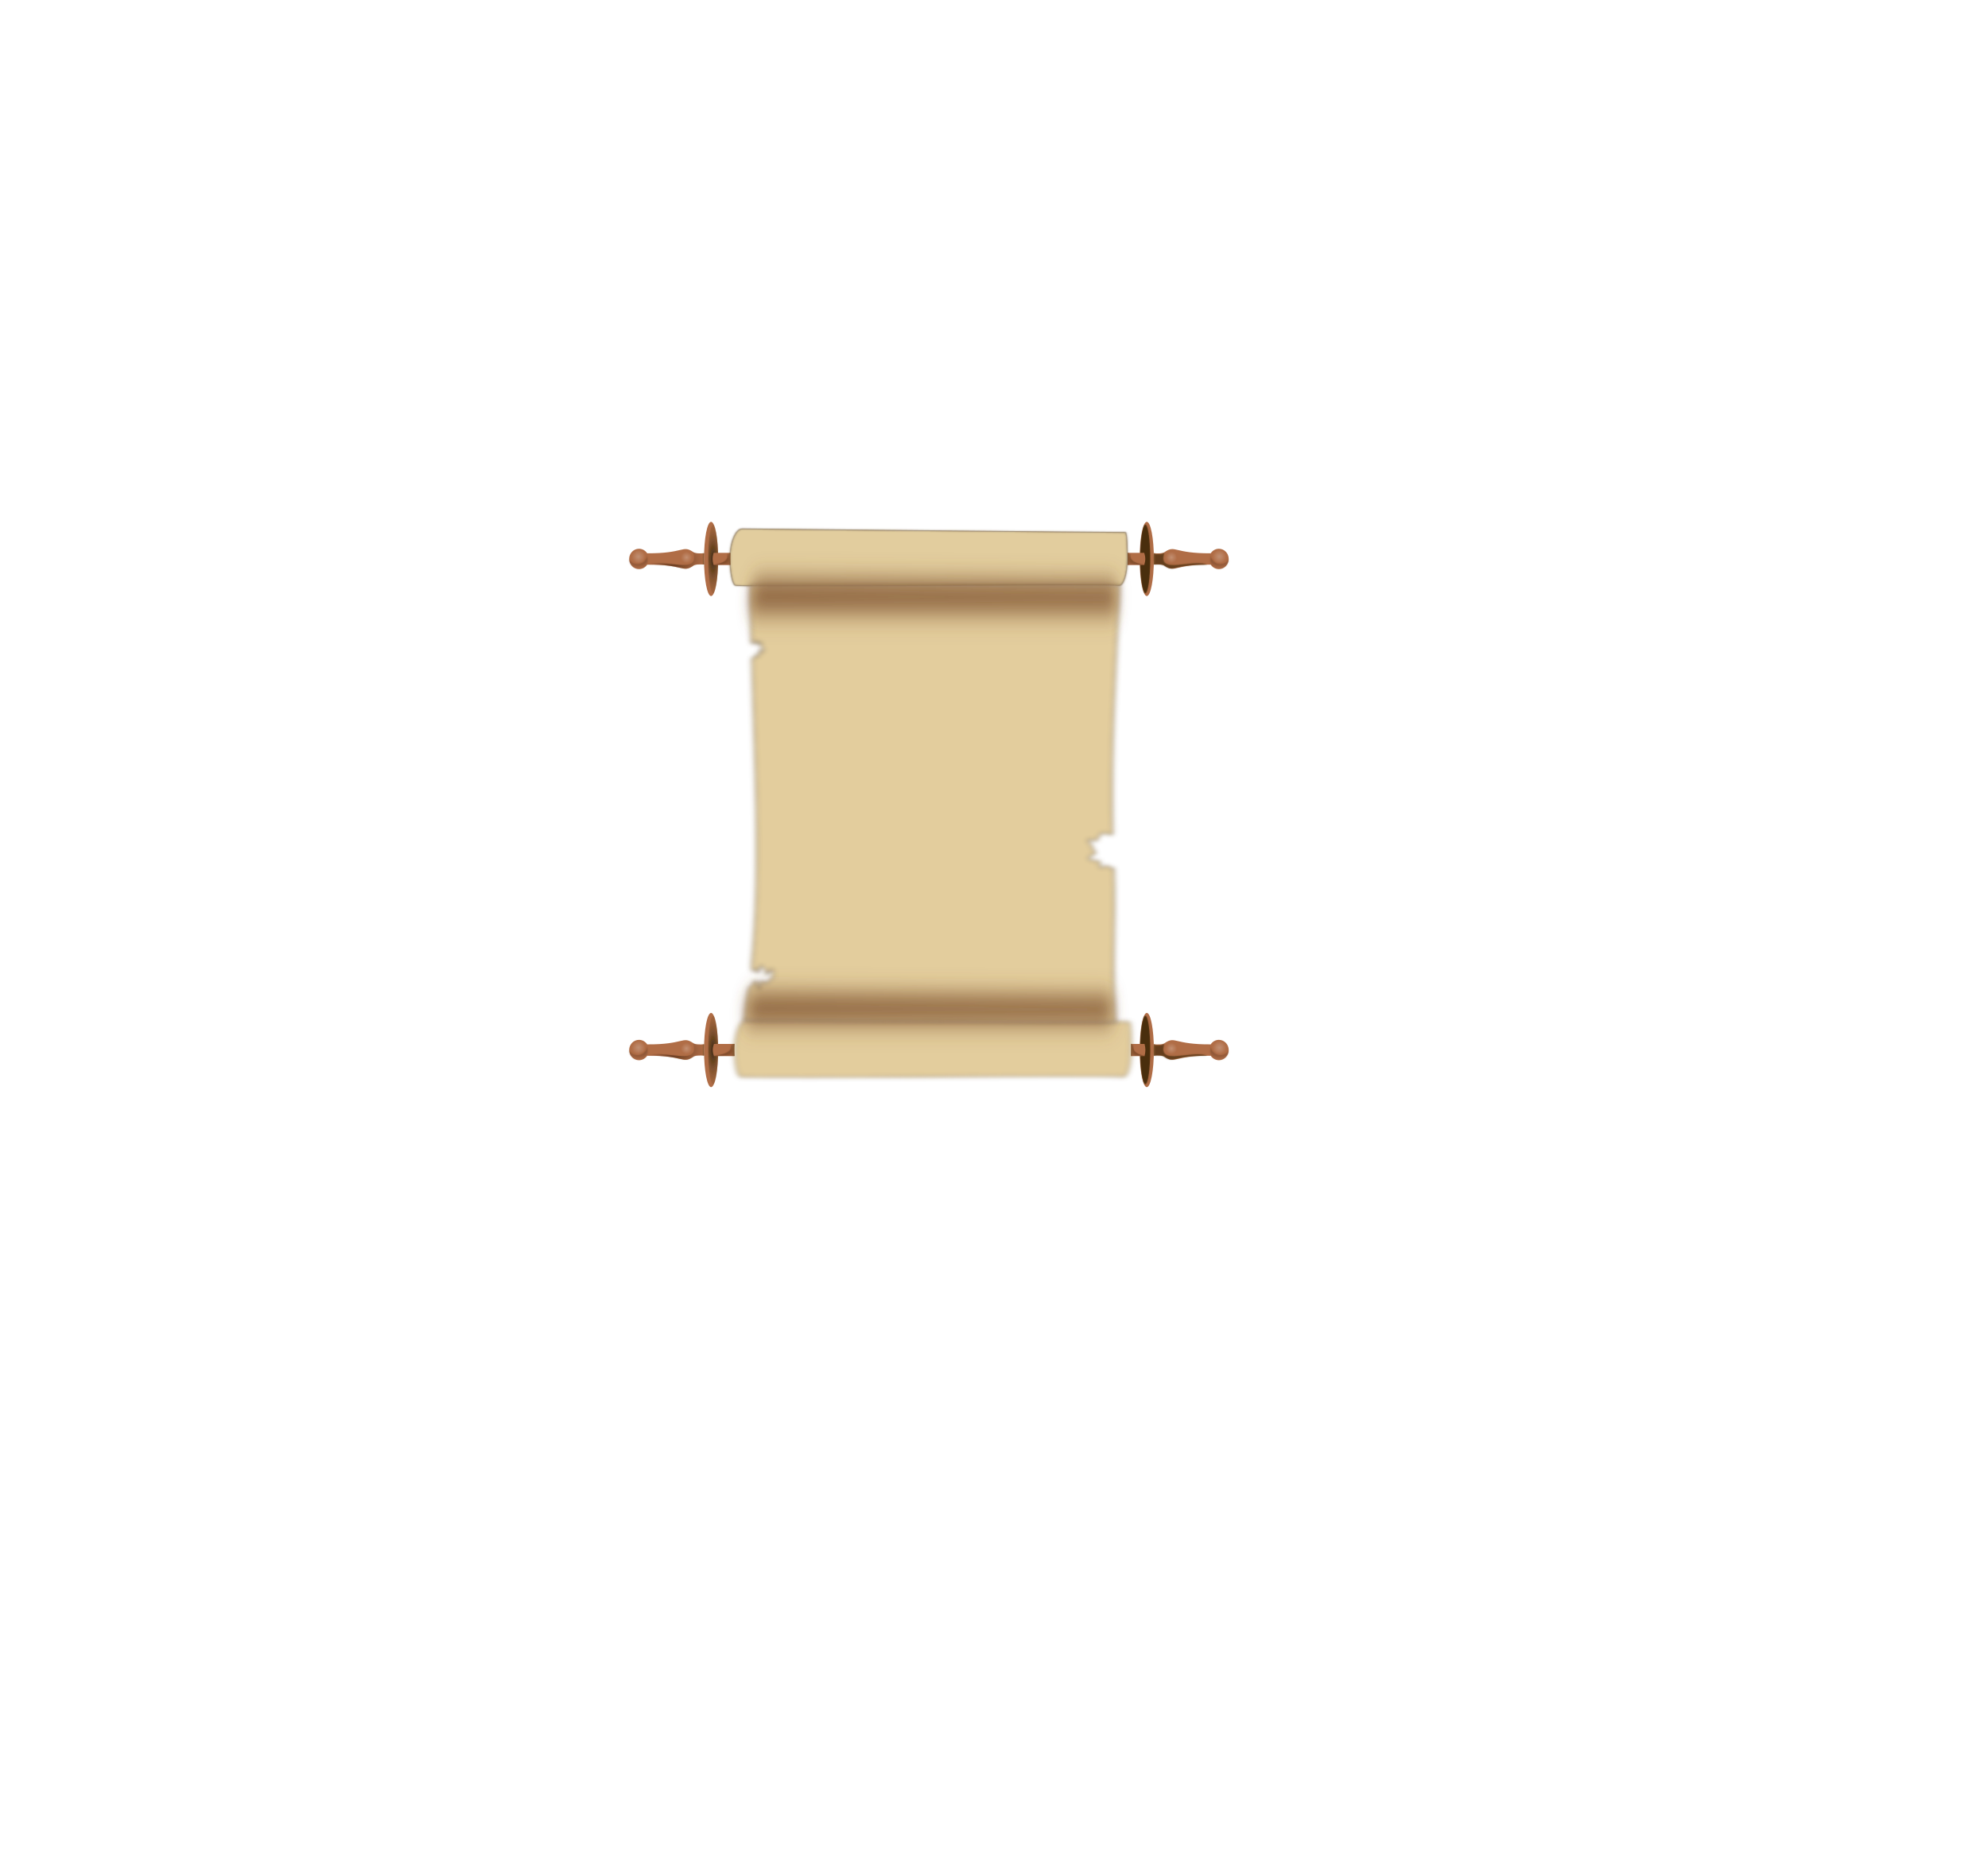
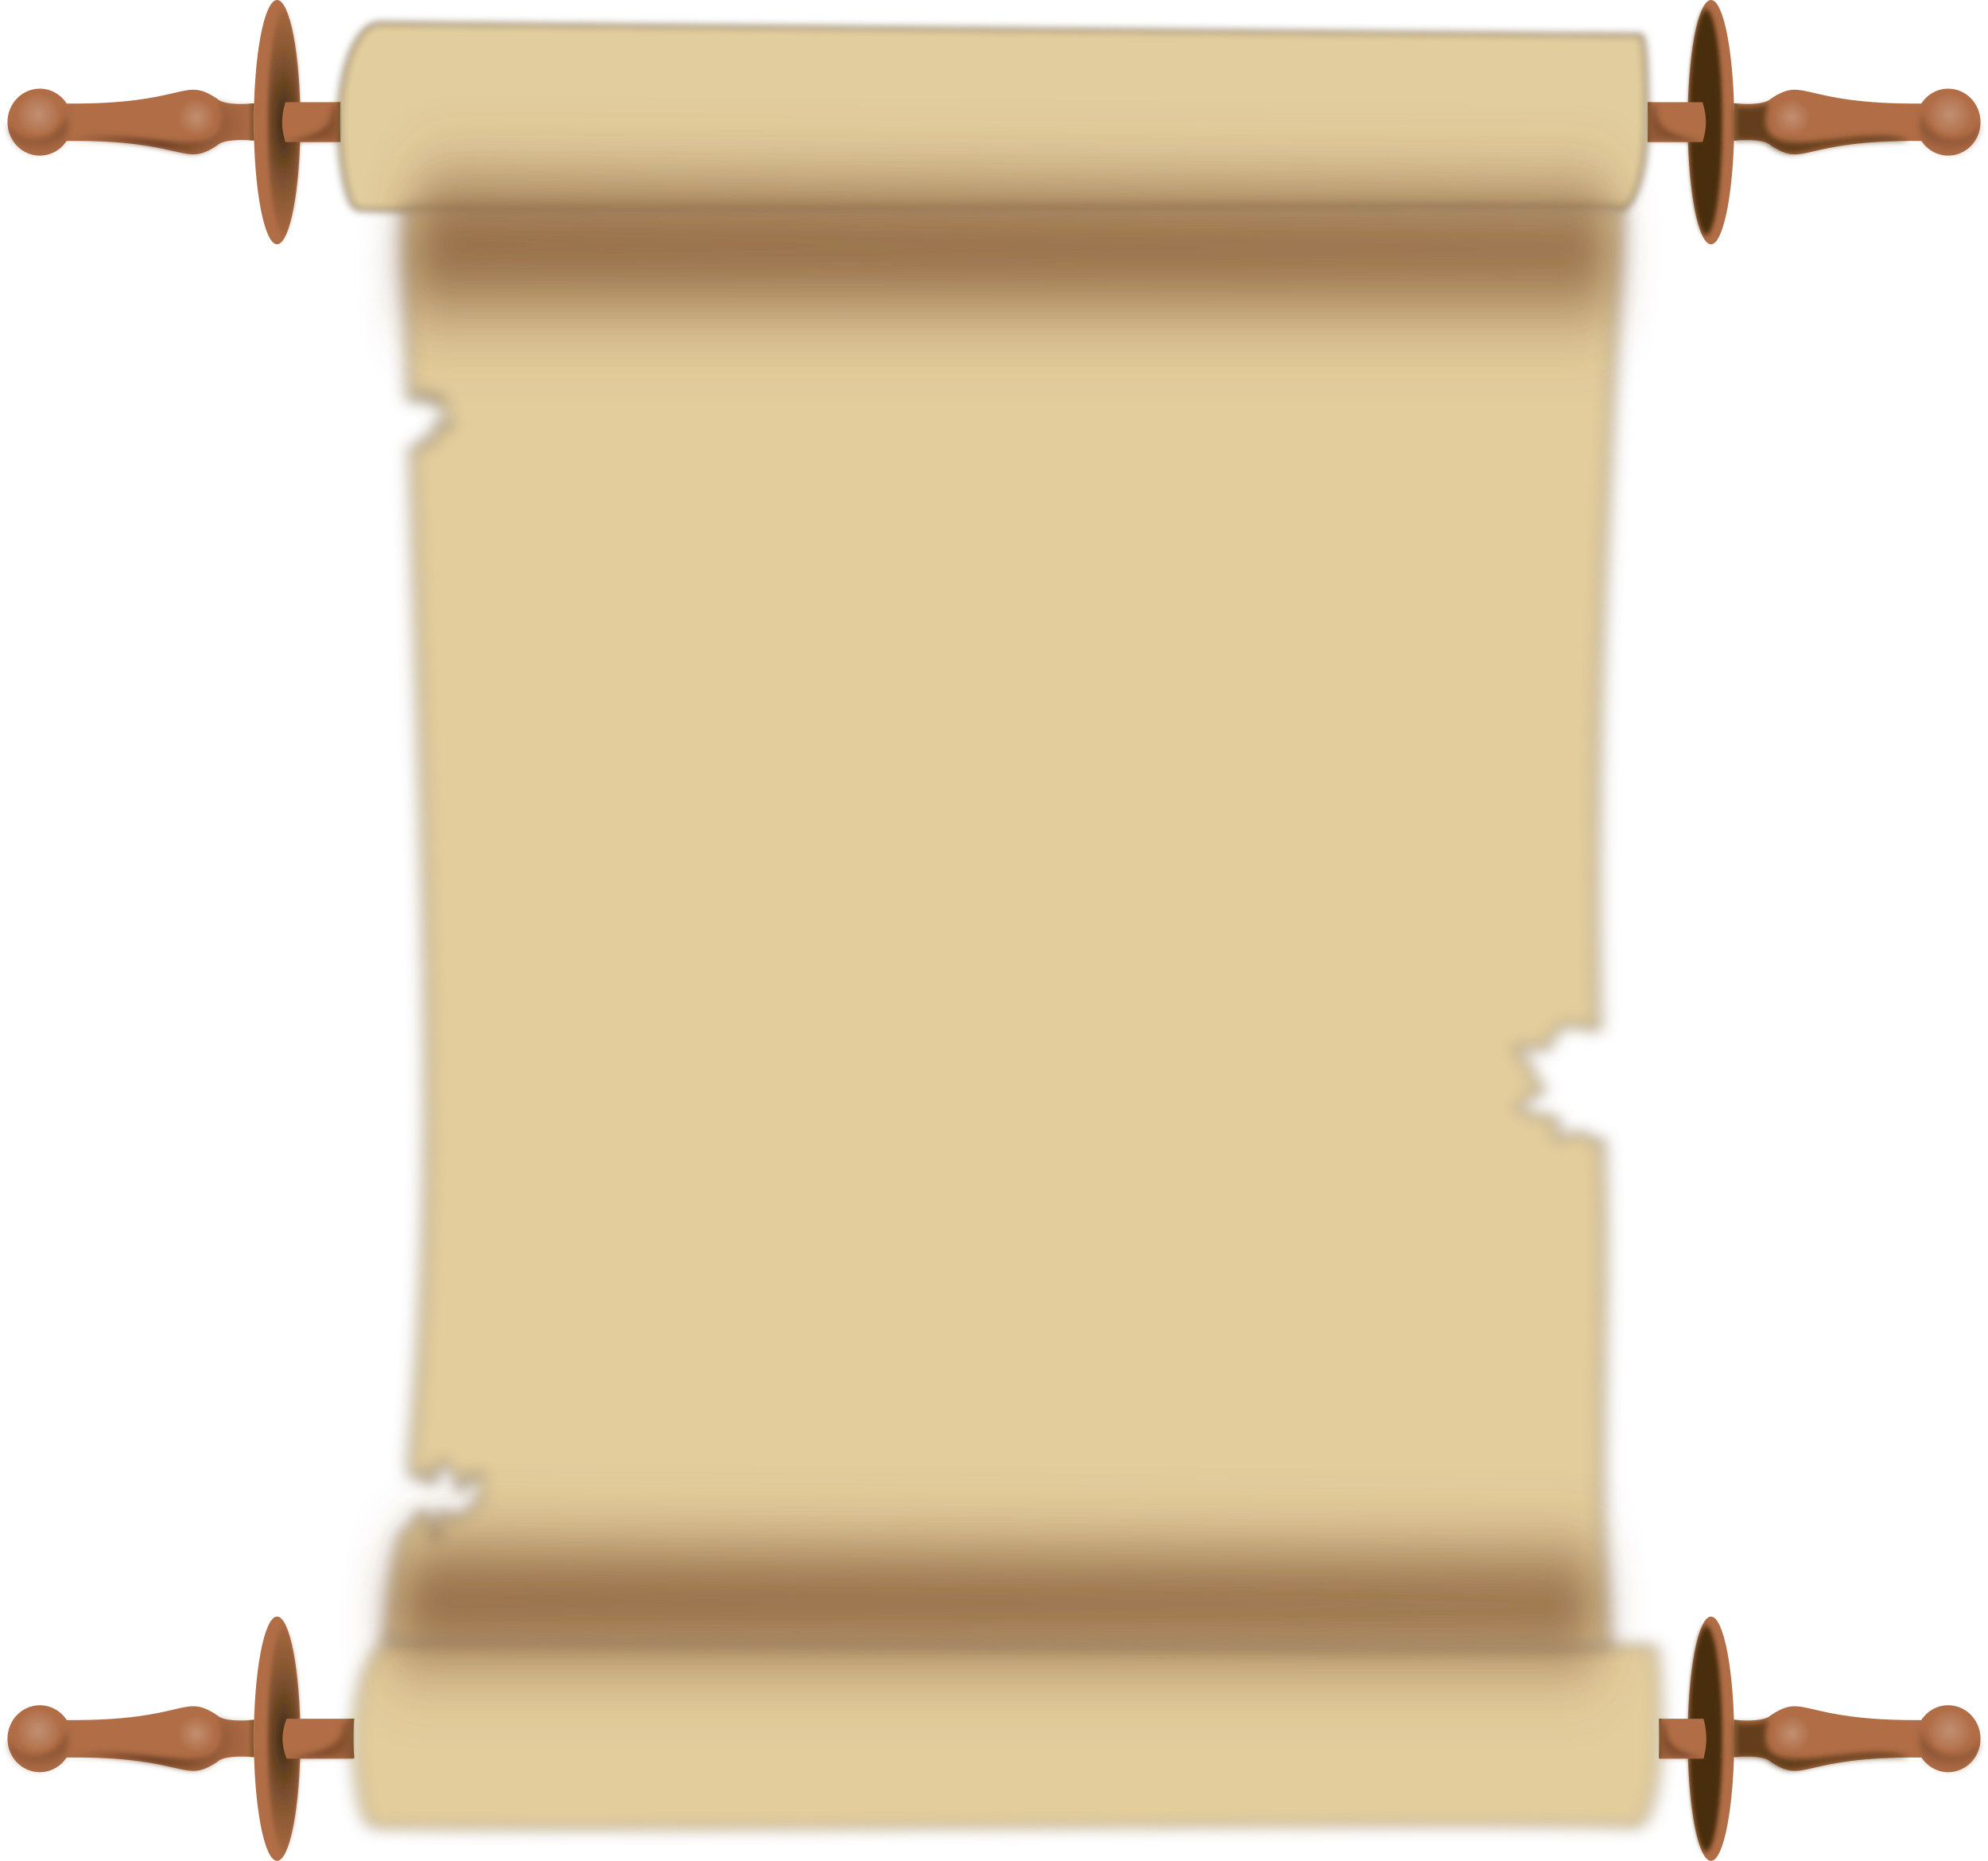
- <svg xmlns="http://www.w3.org/2000/svg" xmlns:xlink="http://www.w3.org/1999/xlink" id="svg2" viewBox="0 0 535.39 504.75" version="1.0">
+ <svg xmlns="http://www.w3.org/2000/svg" xmlns:xlink="http://www.w3.org/1999/xlink" id="svg2" viewBox="0 0 256 239.599" version="1.0" width="256" height="239.599">
  <defs id="defs4">
    <linearGradient id="linearGradient6019">
      <stop id="stop6021" style="stop-color:#825631" offset="0" />
      <stop id="stop6023" style="stop-color:#825631;stop-opacity:0" offset="1" />
    </linearGradient>
    <linearGradient id="linearGradient5527">
      <stop id="stop5529" style="stop-color:#ffffff" offset="0" />
      <stop id="stop5531" style="stop-color:#ffffff;stop-opacity:0" offset="1" />
    </linearGradient>
    <linearGradient id="linearGradient5513">
      <stop id="stop5515" style="stop-color:#ebebeb;stop-opacity:.373" offset="0" />
      <stop id="stop5517" style="stop-color:#ffffff;stop-opacity:0" offset="1" />
    </linearGradient>
    <linearGradient id="linearGradient5503">
      <stop id="stop5505" style="stop-color:#402110" offset="0" />
      <stop id="stop5507" style="stop-color:#b06d46;stop-opacity:0" offset="1" />
    </linearGradient>
    <linearGradient id="linearGradient5488">
      <stop id="stop5490" style="stop-color:#7a532b" offset="0" />
      <stop id="stop5492" style="stop-color:#7a532b;stop-opacity:0" offset="1" />
    </linearGradient>
    <linearGradient id="linearGradient5478">
      <stop id="stop5480" style="stop-color:#3e1f0a" offset="0" />
      <stop id="stop5482" style="stop-color:#b06d46;stop-opacity:0" offset="1" />
    </linearGradient>
    <linearGradient id="linearGradient5276">
      <stop id="stop5278" style="stop-color:#3b280f" offset="0" />
      <stop id="stop5280" style="stop-color:#7a532b;stop-opacity:0" offset="1" />
    </linearGradient>
-     <filter id="filter5575" height="1.287" width="1.244" y="-.143" x="-.122">
+     <filter id="filter5575" height="1.287" width="1.244" y="-0.143" x="-0.122">
      <feGaussianBlur id="feGaussianBlur5577" stdDeviation="0.535" />
    </filter>
-     <filter id="filter5603" height="1.21" width="1.062" y="-.105" x="-.031">
+     <filter id="filter5603" height="1.21" width="1.062" y="-0.105" x="-0.031">
      <feGaussianBlur id="feGaussianBlur5605" stdDeviation="0.418" />
    </filter>
-     <filter id="filter5631" height="1.048" width="1.25" y="-.024" x="-.125">
+     <filter id="filter5631" height="1.048" width="1.25" y="-0.024" x="-0.125">
      <feGaussianBlur id="feGaussianBlur5633" stdDeviation="0.416" />
    </filter>
-     <filter id="filter5727" height="1.064" width="1.322" y="-.032" x="-.161">
+     <filter id="filter5727" height="1.064" width="1.322" y="-0.032" x="-0.161">
      <feGaussianBlur id="feGaussianBlur5729" stdDeviation="0.557" />
    </filter>
-     <filter id="filter5785" height="1.262" width="1.078" y="-.131" x="-.039">
+     <filter id="filter5785" height="1.262" width="1.078" y="-0.131" x="-0.039">
      <feGaussianBlur id="feGaussianBlur5787" stdDeviation="0.523" />
    </filter>
    <filter id="filter6121">
      <feGaussianBlur id="feGaussianBlur6123" stdDeviation="0.576" />
    </filter>
    <filter id="filter6157">
      <feGaussianBlur id="feGaussianBlur6159" stdDeviation="1.19" />
    </filter>
    <filter id="filter6161">
      <feGaussianBlur id="feGaussianBlur6163" stdDeviation="1.19" />
    </filter>
-     <filter id="filter6177" height="2.459" width="1.089" y="-.729" x="-.044">
+     <filter id="filter6177" height="2.459" width="1.089" y="-0.729" x="-0.044">
      <feGaussianBlur id="feGaussianBlur6179" stdDeviation="3.633" />
    </filter>
-     <filter id="filter6189" height="2.408" width="1.085" y="-.704" x="-.043">
+     <filter id="filter6189" height="2.408" width="1.085" y="-0.704" x="-0.043">
      <feGaussianBlur id="feGaussianBlur6191" stdDeviation="3.507" />
    </filter>
-     <radialGradient id="radialGradient6354" xlink:href="#linearGradient5276" gradientUnits="userSpaceOnUse" cy="129.75" cx="171" gradientTransform="matrix(2.381 2.3416e-7 -0.00000105 6.4419 -236.15 -706.07)" r="4" />
-     <radialGradient id="radialGradient6356" xlink:href="#linearGradient5478" gradientUnits="userSpaceOnUse" cy="168.54" cx="251.32" gradientTransform="matrix(1.2546 -.053072 .03235 .76477 -69.447 52.983)" r="16.124" />
-     <linearGradient id="linearGradient6358" y2="129.71" xlink:href="#linearGradient5488" gradientUnits="userSpaceOnUse" x2="167.48" gradientTransform="matrix(-1.5657 0 0 1 528.65 38.031)" y1="129.71" x1="166.83" />
-     <radialGradient id="radialGradient6360" xlink:href="#linearGradient5503" gradientUnits="userSpaceOnUse" cy="167.78" cx="230.13" gradientTransform="matrix(2.1024 3.4972e-8 -2.9988e-8 1.3729 -253.71 -62.569)" r="5.093" />
+     <radialGradient id="radialGradient6354" xlink:href="#linearGradient5276" gradientUnits="userSpaceOnUse" cy="129.75" cx="171" gradientTransform="matrix(2.381,2.3416e-7,-1.05e-6,6.4419,-236.15,-706.07)" r="4" />
+     <radialGradient id="radialGradient6356" xlink:href="#linearGradient5478" gradientUnits="userSpaceOnUse" cy="168.54" cx="251.32" gradientTransform="matrix(1.2546,-0.053072,0.03235,0.76477,-69.447,52.983)" r="16.124" />
+     <linearGradient id="linearGradient6358" y2="129.71" xlink:href="#linearGradient5488" gradientUnits="userSpaceOnUse" x2="167.48" gradientTransform="matrix(-1.5657,0,0,1,528.65,38.031)" y1="129.71" x1="166.83" />
+     <radialGradient id="radialGradient6360" xlink:href="#linearGradient5503" gradientUnits="userSpaceOnUse" cy="167.78" cx="230.13" gradientTransform="matrix(2.1024,3.4972e-8,-2.9988e-8,1.3729,-253.71,-62.569)" r="5.094" />
    <radialGradient id="radialGradient6362" xlink:href="#linearGradient5527" gradientUnits="userSpaceOnUse" cy="111.88" cx="128.17" r="5.209" />
-     <radialGradient id="radialGradient6364" xlink:href="#linearGradient5513" gradientUnits="userSpaceOnUse" cy="111.88" cx="128.17" gradientTransform="translate(-.000089443)" r="5.209" />
-     <radialGradient id="radialGradient6366" xlink:href="#linearGradient5478" gradientUnits="userSpaceOnUse" cy="167.88" cx="256.91" gradientTransform="matrix(1.2152 9.0652e-7 -4.29e-7 .54609 -39.204 76.207)" r="16.124" />
-     <linearGradient id="linearGradient6368" y2="129.71" xlink:href="#linearGradient5488" gradientUnits="userSpaceOnUse" x2="167.48" gradientTransform="matrix(-1.5657 0 0 1.069 543.51 29.083)" y1="129.71" x1="166.83" />
-     <radialGradient id="radialGradient6372" xlink:href="#linearGradient5478" gradientUnits="userSpaceOnUse" cy="168.54" cx="251.32" gradientTransform="matrix(1.2546 -.053072 .03235 .76477 -69.447 330.91)" r="16.124" />
-     <linearGradient id="linearGradient6374" y2="129.71" xlink:href="#linearGradient5488" gradientUnits="userSpaceOnUse" x2="167.48" gradientTransform="matrix(-1.5657 0 0 1 528.65 315.96)" y1="129.71" x1="166.83" />
-     <radialGradient id="radialGradient6376" xlink:href="#linearGradient5503" gradientUnits="userSpaceOnUse" cy="167.78" cx="230.13" gradientTransform="matrix(2.1024 3.4972e-8 -2.9988e-8 1.3729 -253.71 215.36)" r="5.093" />
-     <radialGradient id="radialGradient6382" xlink:href="#linearGradient5478" gradientUnits="userSpaceOnUse" cy="167.88" cx="256.91" gradientTransform="matrix(1.2152 9.0652e-7 -4.29e-7 .54609 -39.204 354.13)" r="16.124" />
-     <linearGradient id="linearGradient6384" y2="129.71" xlink:href="#linearGradient5488" gradientUnits="userSpaceOnUse" x2="167.48" gradientTransform="matrix(-2.6457 0 0 1.069 726.09 307.01)" y1="129.71" x1="166.83" />
-     <linearGradient id="linearGradient6386" y2="129.71" xlink:href="#linearGradient5488" gradientUnits="userSpaceOnUse" x2="167.48" gradientTransform="matrix(1.5657 0 0 1 232.69 38.031)" y1="129.71" x1="166.83" />
-     <radialGradient id="radialGradient6392" xlink:href="#linearGradient5513" gradientUnits="userSpaceOnUse" cy="111.88" cx="128.17" gradientTransform="translate(-.000089443)" r="5.209" />
-     <linearGradient id="linearGradient6396" y2="129.71" xlink:href="#linearGradient5488" gradientUnits="userSpaceOnUse" x2="167.48" gradientTransform="matrix(1.5657 0 0 1.069 217.83 29.083)" y1="129.71" x1="166.83" />
-     <linearGradient id="linearGradient6398" y2="129.71" xlink:href="#linearGradient5488" gradientUnits="userSpaceOnUse" x2="167.48" gradientTransform="matrix(1.5657 0 0 1 232.69 315.96)" y1="129.71" x1="166.83" />
-     <radialGradient id="radialGradient6404" xlink:href="#linearGradient5513" gradientUnits="userSpaceOnUse" cy="111.88" cx="128.17" gradientTransform="translate(-.000089443)" r="5.209" />
-     <linearGradient id="linearGradient6408" y2="129.71" xlink:href="#linearGradient5488" gradientUnits="userSpaceOnUse" x2="167.48" gradientTransform="matrix(1.5657 0 0 1.069 217.83 307.01)" y1="129.71" x1="166.83" />
-     <linearGradient id="linearGradient6410" y2="178.13" xlink:href="#linearGradient6019" gradientUnits="userSpaceOnUse" x2="282.09" gradientTransform="matrix(1 0 0 .3702 3.492 129.36)" y1="166.92" x1="282.09" />
+     <radialGradient id="radialGradient6364" xlink:href="#linearGradient5513" gradientUnits="userSpaceOnUse" cy="111.88" cx="128.17" gradientTransform="translate(-8.9443e-5)" r="5.209" />
+     <radialGradient id="radialGradient6366" xlink:href="#linearGradient5478" gradientUnits="userSpaceOnUse" cy="167.88" cx="256.91" gradientTransform="matrix(1.2152,9.0652e-7,-4.29e-7,0.54609,-39.204,76.207)" r="16.124" />
+     <linearGradient id="linearGradient6368" y2="129.71" xlink:href="#linearGradient5488" gradientUnits="userSpaceOnUse" x2="167.48" gradientTransform="matrix(-1.5657,0,0,1.069,543.51,29.083)" y1="129.71" x1="166.83" />
+     <radialGradient id="radialGradient6372" xlink:href="#linearGradient5478" gradientUnits="userSpaceOnUse" cy="168.54" cx="251.32" gradientTransform="matrix(1.2546,-0.053072,0.03235,0.76477,-69.447,330.91)" r="16.124" />
+     <linearGradient id="linearGradient6374" y2="129.71" xlink:href="#linearGradient5488" gradientUnits="userSpaceOnUse" x2="167.48" gradientTransform="matrix(-1.5657,0,0,1,528.65,315.96)" y1="129.71" x1="166.83" />
+     <radialGradient id="radialGradient6376" xlink:href="#linearGradient5503" gradientUnits="userSpaceOnUse" cy="167.78" cx="230.13" gradientTransform="matrix(2.1024,3.4972e-8,-2.9988e-8,1.3729,-253.71,215.36)" r="5.094" />
+     <radialGradient id="radialGradient6382" xlink:href="#linearGradient5478" gradientUnits="userSpaceOnUse" cy="167.88" cx="256.91" gradientTransform="matrix(1.2152,9.0652e-7,-4.29e-7,0.54609,-39.204,354.13)" r="16.124" />
+     <linearGradient id="linearGradient6384" y2="129.71" xlink:href="#linearGradient5488" gradientUnits="userSpaceOnUse" x2="167.48" gradientTransform="matrix(-2.6457,0,0,1.069,726.09,307.01)" y1="129.71" x1="166.83" />
+     <linearGradient id="linearGradient6386" y2="129.71" xlink:href="#linearGradient5488" gradientUnits="userSpaceOnUse" x2="167.48" gradientTransform="matrix(1.5657,0,0,1,232.69,38.031)" y1="129.71" x1="166.83" />
+     <radialGradient id="radialGradient6392" xlink:href="#linearGradient5513" gradientUnits="userSpaceOnUse" cy="111.88" cx="128.17" gradientTransform="translate(-8.9443e-5)" r="5.209" />
+     <linearGradient id="linearGradient6396" y2="129.71" xlink:href="#linearGradient5488" gradientUnits="userSpaceOnUse" x2="167.48" gradientTransform="matrix(1.5657,0,0,1.069,217.83,29.083)" y1="129.71" x1="166.83" />
+     <linearGradient id="linearGradient6398" y2="129.71" xlink:href="#linearGradient5488" gradientUnits="userSpaceOnUse" x2="167.48" gradientTransform="matrix(1.5657,0,0,1,232.69,315.96)" y1="129.71" x1="166.83" />
+     <radialGradient id="radialGradient6404" xlink:href="#linearGradient5513" gradientUnits="userSpaceOnUse" cy="111.88" cx="128.17" gradientTransform="translate(-8.9443e-5)" r="5.209" />
+     <linearGradient id="linearGradient6408" y2="129.71" xlink:href="#linearGradient5488" gradientUnits="userSpaceOnUse" x2="167.48" gradientTransform="matrix(1.5657,0,0,1.069,217.83,307.01)" y1="129.71" x1="166.83" />
+     <linearGradient id="linearGradient6410" y2="178.13" xlink:href="#linearGradient6019" gradientUnits="userSpaceOnUse" x2="282.09" gradientTransform="matrix(1,0,0,0.3702,3.492,129.36)" y1="166.92" x1="282.09" />
+     <radialGradient xlink:href="#linearGradient5276" id="radialGradient991" gradientUnits="userSpaceOnUse" gradientTransform="matrix(2.381,2.3416e-7,-1.05e-6,6.4419,-236.15,-706.07)" cx="171" cy="129.75" r="4" />
+     <radialGradient xlink:href="#linearGradient5503" id="radialGradient993" gradientUnits="userSpaceOnUse" gradientTransform="matrix(2.1024,3.4972e-8,-2.9988e-8,1.3729,-253.71,-62.569)" cx="230.13" cy="167.78" r="5.094" />
+     <radialGradient xlink:href="#linearGradient5527" id="radialGradient995" gradientUnits="userSpaceOnUse" cx="128.17" cy="111.88" r="5.209" />
+     <radialGradient xlink:href="#linearGradient5513" id="radialGradient997" gradientUnits="userSpaceOnUse" gradientTransform="translate(-8.9443e-5)" cx="128.17" cy="111.88" r="5.209" />
+     <radialGradient xlink:href="#linearGradient5478" id="radialGradient999" gradientUnits="userSpaceOnUse" gradientTransform="matrix(1.2152,9.0652e-7,-4.29e-7,0.54609,-39.204,76.207)" cx="256.91" cy="167.88" r="16.124" />
+     <radialGradient xlink:href="#linearGradient5527" id="radialGradient1001" gradientUnits="userSpaceOnUse" cx="128.17" cy="111.88" r="5.209" />
+     <radialGradient xlink:href="#linearGradient5503" id="radialGradient1003" gradientUnits="userSpaceOnUse" gradientTransform="matrix(2.1024,3.4972e-8,-2.9988e-8,1.3729,-253.71,-62.569)" cx="230.13" cy="167.78" r="5.094" />
+     <radialGradient xlink:href="#linearGradient5527" id="radialGradient1005" gradientUnits="userSpaceOnUse" cx="128.17" cy="111.88" r="5.209" />
+     <radialGradient xlink:href="#linearGradient5478" id="radialGradient1007" gradientUnits="userSpaceOnUse" gradientTransform="matrix(1.2152,9.0652e-7,-4.29e-7,0.54609,-39.204,76.207)" cx="256.91" cy="167.88" r="16.124" />
+     <linearGradient xlink:href="#linearGradient6019" id="linearGradient1009" gradientUnits="userSpaceOnUse" gradientTransform="matrix(1,0,0,0.3702,3.492,129.36)" x1="282.09" y1="166.92" x2="282.09" y2="178.13" />
  </defs>
-   <g id="layer1" transform="translate(-99.982 -38.031)">
-     <g id="g6295" transform="matrix(.47593 0 0 .47593 162.32 108.73)">
-       <path id="path5248" d="m478.09 152.78c1 0 1 10 1 15 0 9-2 15-4 15-15-1-170 1-190 0-2 0-3-9-3-15 0-10 3-17 6-17 1.69 0 180 2 190 2z" style="stroke-linejoin:round;filter:url(#filter6121);stroke:#583c1f;stroke-linecap:round;stroke-width:.479;fill:#e2cd9e" transform="matrix(1.141 0 0 .99988 -39.766 .035445)" />
-       <path id="path5263" style="stroke-linejoin:round;filter:url(#filter6157);stroke:#583c1f;stroke-linecap:round;stroke-width:.479;fill:#e3cd9d" transform="matrix(1.141 0 0 .99988 -39.766 .035445)" d="m479.98 429.78c1 0 1 10 1 15 0 9-1.58 16-3.58 16-15-1-170 1-190 0-2 0-3-9-3-15 0-10 3-17 6-17 1.69 0 179.58 1 189.58 1z" />
-       <path id="rect5271" d="m292.19 182.78h183c-2 50-4.44 90.74-3.44 140.74-0.24 0.49-3.84-0.89-5.44-0.46-1.11 0.3-2.02 4.15-2.5 4.05-6.54-1.32-4.02 0.28-2.51 2.71 0.79 1.28 0.27 2.39 1.49 3.25 1.61 1.95-1.47 2-2.21 3-2.81 2.99 4.5 2.17 4.84 3.25 0.75-0.06-0.63 2.23 0.05 3.07 0.6 0.74 2.51-0.92 3.65-0.72 1.39 0.25 2.06 2.18 3.22 1.14 1 32-1.15 53.97 0.85 86.97l-184-1c0.93-6.02 1.03-12.2 2.42-18.19 0.23-0.95 0.58 0.19 1.58-1.81 0.89-1.79 1.1-2.35 1.84-2.04 0.35 0.15 1.11 4.69 1.49 4.69 0.53 0.01 0.68-4.57 1.15-4.75 0.43-0.17 1.57 1.49 2.37 1.29 0.47-0.12 1.66-1.55 1.92-2.13 0.28-0.63 1.47-0.7 1.41-0.88-0.19-0.57 0.21-4.46-0.27-5.13-0.4-0.56-3.08 3.56-3.18 3.12-0.04-0.2 0.62-2.32-0.19-2.41-0.53-0.06-1.42-3-2.52-2.61-0.44 0.16-0.85 3.78-1.2 3.85-1.06 0.22 0.7-1.31 0.23-1.61-0.31-0.2-3.05 0.95-3.05 0.61 0-1-0.38-2.1-0.33-2.68 4.61-52.76 1.78-106.73 0.21-174.3 0-0.05 1.11 0.54 1.33-0.18 0.32-1.1 0.35-1.69 0.84-1.33 0.66 0.49 0.53 0.84 0.93 0.69 0.79-0.3 0.01-3.47 0.76-3.48 0.83 0 0.85 1.25 1.4 1.01 0.54-0.24 0.27-2.07 0.27-2.29-0.01-0.29-0.98-0.45-1.25-1.3-0.15-0.48 0.59-1.73 0.19-1.99-0.28-0.18-1.66 1.23-1.93 1.03-0.24-0.19 0.37-1.53 0.11-1.63-0.45-0.18-1.39-0.51-1.57 0.98-0.09 0.82-1.43 0.07-1.43-0.18-0.23-10.51-0.42-21.29-0.53-32.35z" style="stroke-linejoin:round;filter:url(#filter6161);stroke:#583c1f;stroke-linecap:round;stroke-width:.625;fill:#e3cd9d" transform="matrix(1.141 0 0 .99988 -39.766 .035445)" />
-       <g id="g5644">
-         <path id="path4467" style="fill:#b06d46" d="m261.12 171.76c-6 4-5-1-25.92-0.74-1 1.52-2.69 2.51-4.6 2.51-3.07 0-5.56-2.58-5.56-5.75 0-3.18 2.49-5.76 5.56-5.76 1.93 0 3.63 1.02 4.63 2.56 20.89 0.18 19.89-4.82 25.89-0.82 1 1 4 1 6.33 0.78v6.4c-2.33-0.18-5.33-0.18-6.33 0.82z" />
-         <path id="path5244" style="fill:#b06d46" d="m175 129.75a4 21 0 1 1 -8 0 4 21 0 1 1 8 0z" transform="translate(100.4 38.031)" />
-         <path id="path5274" style="filter:url(#filter5631);fill:url(#radialGradient6354)" d="m175 129.75a4 21 0 1 1 -8 0 4 21 0 1 1 8 0z" transform="matrix(.69124 0 0 .92329 154.33 47.983)" />
-         <path id="path5246" style="fill:#b06d46" d="m282.26 171.21v-6.87h-9.42c-0.78 2.44-0.78 4.44 0 6.87h9.42z" />
-         <path id="path5476" style="filter:url(#filter5603);fill:url(#radialGradient6356)" d="m261.12 171.76c-6 4-5-1-25.92-0.74 8.95-3.98 30.56 6.67 25.92-7.26 1 1 4 1 6.33 0.78v6.4c-2.33-0.18-5.33-0.18-6.33 0.82z" />
-         <path id="rect5486" style="fill:url(#linearGradient6358)" d="m267.44 164.55h-1.02v6.38h1.02c-0.12-2.09-0.16-4.23 0-6.38z" />
-         <path id="path5501" style="filter:url(#filter5575);fill:url(#radialGradient6360)" d="m230.6 173.53c-3.07 0-5.56-2.58-5.56-5.75 1.75 4.43 10.4 4.11 10.19-3.2 0.19 4.38 1.79 7.31-4.63 8.95z" />
-         <path id="path5511" style="opacity:.232;fill:url(#radialGradient6362)" d="m133.38 111.88a5.209 5.209 0 1 1 -10.42 0 5.209 5.209 0 1 1 10.42 0z" transform="matrix(.61972 0 0 .61972 178.07 97.598)" />
-         <path id="path5521" style="opacity:.712;fill:url(#radialGradient6364)" d="m133.38 111.88a5.209 5.209 0 1 1 -10.42 0 5.209 5.209 0 1 1 10.42 0z" transform="matrix(.73239 0 0 .73239 136.44 84.516)" />
-         <path id="path5635" style="filter:url(#filter5603);fill:url(#radialGradient6366)" d="m271.89 171.24c8.29-1.34 8.92-3.3 8.75-6.53 1 1-0.84 0.19 1.49-0.03v6.41c-7.01-0.12-2.28-0.08-10.24 0.15z" />
-         <path id="path5637" style="fill:url(#linearGradient6368)" d="m282.3 164.33h-1.01v6.82h1.01c-0.12-2.23-0.16-4.52 0-6.82z" />
+   <g id="g6295" transform="matrix(0.7489135,0,0,0.7489135,-167.5737,-109.9238)">
+     <path id="path5248" d="m 478.09,152.78 c 1,0 1,10 1,15 0,9 -2,15 -4,15 -15,-1 -170,1 -190,0 -2,0 -3,-9 -3,-15 0,-10 3,-17 6,-17 1.69,0 180,2 190,2 z" style="fill:#e2cd9e;stroke:#583c1f;stroke-width:0.479;stroke-linecap:round;stroke-linejoin:round;filter:url(#filter6121)" transform="matrix(1.141,0,0,0.99988,-39.766,0.035445)" />
+     <path id="path5263" style="fill:#e3cd9d;stroke:#583c1f;stroke-width:0.479;stroke-linecap:round;stroke-linejoin:round;filter:url(#filter6157)" transform="matrix(1.141,0,0,0.99988,-39.766,0.035445)" d="m 479.98,429.78 c 1,0 1,10 1,15 0,9 -1.58,16 -3.58,16 -15,-1 -170,1 -190,0 -2,0 -3,-9 -3,-15 0,-10 3,-17 6,-17 1.69,0 179.58,1 189.58,1 z" />
+     <path id="rect5271" d="m 292.19,182.78 h 183 c -2,50 -4.44,90.74 -3.44,140.74 -0.24,0.49 -3.84,-0.89 -5.44,-0.46 -1.11,0.3 -2.02,4.15 -2.5,4.05 -6.54,-1.32 -4.02,0.28 -2.51,2.71 0.79,1.28 0.27,2.39 1.49,3.25 1.61,1.95 -1.47,2 -2.21,3 -2.81,2.99 4.5,2.17 4.84,3.25 0.75,-0.06 -0.63,2.23 0.05,3.07 0.6,0.74 2.51,-0.92 3.65,-0.72 1.39,0.25 2.06,2.18 3.22,1.14 1,32 -1.15,53.97 0.85,86.97 l -184,-1 c 0.93,-6.02 1.03,-12.2 2.42,-18.19 0.23,-0.95 0.58,0.19 1.58,-1.81 0.89,-1.79 1.1,-2.35 1.84,-2.04 0.35,0.15 1.11,4.69 1.49,4.69 0.53,0.01 0.68,-4.57 1.15,-4.75 0.43,-0.17 1.57,1.49 2.37,1.29 0.47,-0.12 1.66,-1.55 1.92,-2.13 0.28,-0.63 1.47,-0.7 1.41,-0.88 -0.19,-0.57 0.21,-4.46 -0.27,-5.13 -0.4,-0.56 -3.08,3.56 -3.18,3.12 -0.04,-0.2 0.62,-2.32 -0.19,-2.41 -0.53,-0.06 -1.42,-3 -2.52,-2.61 -0.44,0.16 -0.85,3.78 -1.2,3.85 -1.06,0.22 0.7,-1.31 0.23,-1.61 -0.31,-0.2 -3.05,0.95 -3.05,0.61 0,-1 -0.38,-2.1 -0.33,-2.68 4.61,-52.76 1.78,-106.73 0.21,-174.3 0,-0.05 1.11,0.54 1.33,-0.18 0.32,-1.1 0.35,-1.69 0.84,-1.33 0.66,0.49 0.53,0.84 0.93,0.69 0.79,-0.3 0.01,-3.47 0.76,-3.48 0.83,0 0.85,1.25 1.4,1.01 0.54,-0.24 0.27,-2.07 0.27,-2.29 -0.01,-0.29 -0.98,-0.45 -1.25,-1.3 -0.15,-0.48 0.59,-1.73 0.19,-1.99 -0.28,-0.18 -1.66,1.23 -1.93,1.03 -0.24,-0.19 0.37,-1.53 0.11,-1.63 -0.45,-0.18 -1.39,-0.51 -1.57,0.98 -0.09,0.82 -1.43,0.07 -1.43,-0.18 -0.23,-10.51 -0.42,-21.29 -0.53,-32.35 z" style="fill:#e3cd9d;stroke:#583c1f;stroke-width:0.625;stroke-linecap:round;stroke-linejoin:round;filter:url(#filter6161)" transform="matrix(1.141,0,0,0.99988,-39.766,0.035445)" />
+     <g id="g5644">
+       <path id="path4467" style="fill:#b06d46" d="m 261.12,171.76 c -6,4 -5,-1 -25.92,-0.74 -1,1.52 -2.69,2.51 -4.6,2.51 -3.07,0 -5.56,-2.58 -5.56,-5.75 0,-3.18 2.49,-5.76 5.56,-5.76 1.93,0 3.63,1.02 4.63,2.56 20.89,0.18 19.89,-4.82 25.89,-0.82 1,1 4,1 6.33,0.78 v 6.4 c -2.33,-0.18 -5.33,-0.18 -6.33,0.82 z" />
+       <ellipse id="path5244" style="fill:#b06d46" transform="translate(100.4,38.031)" cx="171" cy="129.747" rx="4" ry="21" />
+       <ellipse id="path5274" style="fill:url(#radialGradient991);filter:url(#filter5631)" transform="matrix(0.69124,0,0,0.92329,154.33,47.983)" cx="171" cy="129.747" rx="4" ry="21" />
+       <path id="path5246" style="fill:#b06d46" d="m 282.26,171.21 v -6.87 h -9.42 c -0.78,2.44 -0.78,4.44 0,6.87 z" />
+       <path id="path5476" style="fill:url(#radialGradient6356);filter:url(#filter5603)" d="m 261.12,171.76 c -6,4 -5,-1 -25.92,-0.74 8.95,-3.98 30.56,6.67 25.92,-7.26 1,1 4,1 6.33,0.78 v 6.4 c -2.33,-0.18 -5.33,-0.18 -6.33,0.82 z" />
+       <path id="rect5486" style="fill:url(#linearGradient6358)" d="m 267.44,164.55 h -1.02 v 6.38 h 1.02 c -0.12,-2.09 -0.16,-4.23 0,-6.38 z" />
+       <path id="path5501" style="fill:url(#radialGradient993);filter:url(#filter5575)" d="m 230.6,173.53 c -3.07,0 -5.56,-2.58 -5.56,-5.75 1.75,4.43 10.4,4.11 10.19,-3.2 0.19,4.38 1.79,7.31 -4.63,8.95 z" />
+       <circle id="path5511" style="opacity:0.232;fill:url(#radialGradient995)" transform="matrix(0.61972,0,0,0.61972,178.07,97.598)" cx="128.168" cy="111.881" r="5.209" />
+       <circle id="path5521" style="opacity:0.712;fill:url(#radialGradient997)" transform="matrix(0.73239,0,0,0.73239,136.44,84.516)" cx="128.168" cy="111.881" r="5.209" />
+       <path id="path5635" style="fill:url(#radialGradient999);filter:url(#filter5603)" d="m 271.89,171.24 c 8.29,-1.34 8.92,-3.3 8.75,-6.53 1,1 -0.84,0.19 1.49,-0.03 v 6.41 c -7.01,-0.12 -2.28,-0.08 -10.24,0.15 z" />
+       <path id="path5637" style="fill:url(#linearGradient6368)" d="m 282.3,164.33 h -1.01 v 6.82 h 1.01 c -0.12,-2.23 -0.16,-4.52 0,-6.82 z" />
+     </g>
+     <g id="g5949">
+       <path id="path5804" style="fill:#b06d46" d="m 261.12,449.68 c -6,4 -5,-1 -25.92,-0.74 -1,1.52 -2.69,2.52 -4.6,2.52 -3.07,0 -5.56,-2.58 -5.56,-5.76 0,-3.17 2.49,-5.75 5.56,-5.75 1.93,0 3.63,1.01 4.63,2.55 20.89,0.18 19.89,-4.82 25.89,-0.82 1,1 4,1 6.33,0.78 v 6.41 c -2.33,-0.19 -5.33,-0.19 -6.33,0.81 z" />
+       <ellipse id="path5806" style="fill:#b06d46" transform="translate(100.4,315.96)" cx="171" cy="129.747" rx="4" ry="21" />
+       <ellipse id="path5808" style="fill:url(#radialGradient6354);filter:url(#filter5631)" transform="matrix(0.69124,0,0,0.92329,154.33,325.91)" cx="171" cy="129.747" rx="4" ry="21" />
+       <path id="path5812" style="fill:url(#radialGradient6372);filter:url(#filter5603)" d="m 261.12,449.68 c -6,4 -5,-1 -25.92,-0.74 8.95,-3.97 30.56,6.68 25.92,-7.26 1,1 4,1 6.33,0.78 v 6.41 c -2.33,-0.19 -5.33,-0.19 -6.33,0.81 z" />
+       <path id="path5814" style="fill:url(#linearGradient6374)" d="m 267.44,442.47 h -1.02 v 6.38 h 1.02 c -0.12,-2.09 -0.16,-4.23 0,-6.38 z" />
+       <path id="path5816" style="fill:url(#radialGradient6376);filter:url(#filter5575)" d="m 230.6,451.46 c -3.07,0 -5.56,-2.58 -5.56,-5.76 1.75,4.44 10.4,4.11 10.19,-3.2 0.19,4.39 1.79,7.31 -4.63,8.96 z" />
+       <circle id="path5818" style="opacity:0.232;fill:url(#radialGradient1001)" transform="matrix(0.61972,0,0,0.61972,178.07,375.52)" cx="128.168" cy="111.881" r="5.209" />
+       <circle id="path5820" style="opacity:0.712;fill:url(#radialGradient6364)" transform="matrix(0.73239,0,0,0.73239,136.44,362.44)" cx="128.168" cy="111.881" r="5.209" />
+       <g id="g5905">
+         <g id="g5899" transform="matrix(1.2202,0,0,1,-59.874,0)">
+           <path id="path5810" style="fill:#b06d46" d="m 282.26,449.14 v -6.87 h -9.42 c -0.78,2.43 -0.78,4.43 0,6.87 z" />
+           <path id="path5822" style="fill:url(#radialGradient6382);filter:url(#filter5603)" d="m 271.89,449.16 c 8.29,-1.33 8.92,-3.3 8.75,-6.52 1,1 -0.84,0.19 1.49,-0.03 v 6.41 c -7.01,-0.12 -2.28,-0.08 -10.24,0.14 z" />
+         </g>
+         <path id="path5824" style="fill:url(#linearGradient6384)" d="m 284.69,442.25 h -1.71 v 6.82 h 1.71 c -0.2,-2.23 -0.27,-4.52 0,-6.82 z" />
      </g>
-       <g id="g5949">
-         <path id="path5804" style="fill:#b06d46" d="m261.12 449.68c-6 4-5-1-25.92-0.74-1 1.52-2.69 2.52-4.6 2.52-3.07 0-5.56-2.58-5.56-5.76 0-3.17 2.49-5.75 5.56-5.75 1.93 0 3.63 1.01 4.63 2.55 20.89 0.18 19.89-4.82 25.89-0.82 1 1 4 1 6.33 0.78v6.41c-2.33-0.19-5.33-0.19-6.33 0.81z" />
-         <path id="path5806" style="fill:#b06d46" d="m175 129.75a4 21 0 1 1 -8 0 4 21 0 1 1 8 0z" transform="translate(100.4 315.96)" />
-         <path id="path5808" style="filter:url(#filter5631);fill:url(#radialGradient6354)" d="m175 129.75a4 21 0 1 1 -8 0 4 21 0 1 1 8 0z" transform="matrix(.69124 0 0 .92329 154.33 325.91)" />
-         <path id="path5812" style="filter:url(#filter5603);fill:url(#radialGradient6372)" d="m261.12 449.68c-6 4-5-1-25.92-0.74 8.95-3.97 30.56 6.68 25.92-7.26 1 1 4 1 6.33 0.78v6.41c-2.33-0.19-5.33-0.19-6.33 0.81z" />
-         <path id="path5814" style="fill:url(#linearGradient6374)" d="m267.44 442.47h-1.02v6.38h1.02c-0.12-2.09-0.16-4.23 0-6.38z" />
-         <path id="path5816" style="filter:url(#filter5575);fill:url(#radialGradient6376)" d="m230.6 451.46c-3.07 0-5.56-2.58-5.56-5.76 1.75 4.44 10.4 4.11 10.19-3.2 0.19 4.39 1.79 7.31-4.63 8.96z" />
-         <path id="path5818" style="opacity:.232;fill:url(#radialGradient6362)" d="m133.38 111.88a5.209 5.209 0 1 1 -10.42 0 5.209 5.209 0 1 1 10.42 0z" transform="matrix(.61972 0 0 .61972 178.07 375.52)" />
-         <path id="path5820" style="opacity:.712;fill:url(#radialGradient6364)" d="m133.38 111.88a5.209 5.209 0 1 1 -10.42 0 5.209 5.209 0 1 1 10.42 0z" transform="matrix(.73239 0 0 .73239 136.44 362.44)" />
-         <g id="g5905">
-           <g id="g5899" transform="matrix(1.2202 0 0 1 -59.874 0)">
-             <path id="path5810" style="fill:#b06d46" d="m282.26 449.14v-6.87h-9.42c-0.78 2.43-0.78 4.43 0 6.87h9.42z" />
-             <path id="path5822" style="filter:url(#filter5603);fill:url(#radialGradient6382)" d="m271.89 449.16c8.29-1.33 8.92-3.3 8.75-6.52 1 1-0.84 0.19 1.49-0.03v6.41c-7.01-0.12-2.28-0.08-10.24 0.14z" />
-           </g>
-           <path id="path5824" style="fill:url(#linearGradient6384)" d="m284.69 442.25h-1.71v6.82h1.71c-0.2-2.23-0.27-4.52 0-6.82z" />
+     </g>
+     <g id="g6244" transform="translate(28)">
+       <g id="g5789">
+         <path id="path5659" style="fill:#b06d46" d="m 500.23,171.76 c 6,4 5,-1 25.91,-0.74 1.01,1.52 2.69,2.51 4.6,2.51 3.07,0 5.56,-2.58 5.56,-5.75 0,-3.18 -2.49,-5.76 -5.56,-5.76 -1.93,0 -3.63,1.02 -4.62,2.56 -20.89,0.18 -19.89,-4.82 -25.89,-0.82 -1,1 -4,1 -6.33,0.78 v 6.4 c 2.33,-0.18 5.33,-0.18 6.33,0.82 z" />
+         <ellipse id="path5661" style="fill:#b06d46" transform="matrix(-1,0,0,1,660.95,38.031)" cx="171" cy="129.747" rx="4" ry="21" />
+         <path id="path5663" style="fill:#4a2d07;filter:url(#filter5727)" transform="matrix(-0.69124,0,0,0.92329,607.33,47.983)" d="m 175.3,129.69 c 0,11.59 -2.09,21.06 -4.3,21.06 -2.21,0 -4,-9.41 -4,-21 0,-11.6 1.79,-21 4,-21 2.21,0 4.3,9.35 4.3,20.94 z" />
+         <path id="path5665" style="fill:#b06d46" d="m 479.09,171.21 v -6.87 h 9.41 c 0.78,2.44 0.78,4.44 0,6.87 z" />
+         <path id="path5667" d="m 261.12,171.76 c -6,4 -5,-1 -25.92,-0.74 8.95,-3.98 30.56,6.67 25.92,-7.26 1,1 4,1 6.33,0.78 v 6.4 c -2.33,-0.18 -5.33,-0.18 -6.33,0.82 z" style="opacity:0.75;fill:#4a2d07;filter:url(#filter5785)" transform="matrix(-0.93486,0,0,0.93486,744.03,11.185)" />
+         <path id="path5669" style="fill:url(#linearGradient6386)" d="m 493.91,164.55 h 1.01 v 6.38 h -1.01 c 0.12,-2.09 0.16,-4.23 0,-6.38 z" />
+         <path id="path5671" d="m 230.6,173.53 c -3.07,0 -5.56,-2.58 -5.56,-5.75 1.75,4.43 10.4,4.11 10.19,-3.2 0.19,4.38 1.79,7.31 -4.63,8.95 z" style="fill:url(#radialGradient1003);filter:url(#filter5575)" transform="matrix(-1,0,0,1,761.34,0)" />
+         <circle id="path5673" style="opacity:0.232;fill:url(#radialGradient1005)" transform="matrix(-0.61972,0,0,0.61972,583.28,97.598)" cx="128.168" cy="111.881" r="5.209" />
+         <circle id="path5675" style="opacity:0.712;fill:url(#radialGradient6392)" transform="matrix(-0.73239,0,0,0.73239,624.9,84.516)" cx="128.168" cy="111.881" r="5.209" />
+         <path id="path5677" style="fill:url(#radialGradient1007);filter:url(#filter5603)" transform="matrix(-1,0,0,1,761.34,0)" d="m 271.89,171.24 c 8.29,-1.34 8.92,-3.3 8.75,-6.53 1,1 -0.84,0.19 1.49,-0.03 v 6.41 c -7.01,-0.12 -2.28,-0.08 -10.24,0.15 z" />
+         <path id="path5679" style="fill:url(#linearGradient6396)" d="m 479.04,164.33 h 1.02 v 6.82 h -1.02 c 0.12,-2.23 0.16,-4.52 0,-6.82 z" />
+       </g>
+       <g id="g5935">
+         <path id="path5828" style="fill:#b06d46" d="m 500.23,449.68 c 6,4 5,-1 25.91,-0.74 1.01,1.52 2.69,2.52 4.6,2.52 3.07,0 5.56,-2.58 5.56,-5.76 0,-3.17 -2.49,-5.75 -5.56,-5.75 -1.93,0 -3.63,1.01 -4.62,2.55 -20.89,0.18 -19.89,-4.82 -25.89,-0.82 -1,1 -4,1 -6.33,0.78 v 6.41 c 2.33,-0.19 5.33,-0.19 6.33,0.81 z" />
+         <ellipse id="path5830" style="fill:#b06d46" transform="matrix(-1,0,0,1,660.95,315.96)" cx="171" cy="129.747" rx="4" ry="21" />
+         <path id="path5832" style="fill:#4a2d07;filter:url(#filter5727)" transform="matrix(-0.69124,0,0,0.92329,607.33,325.91)" d="m 175.3,129.69 c 0,11.59 -2.09,21.06 -4.3,21.06 -2.21,0 -4,-9.41 -4,-21 0,-11.6 1.79,-21 4,-21 2.21,0 4.3,9.35 4.3,20.94 z" />
+         <path id="path5836" style="opacity:0.75;fill:#4a2d07;filter:url(#filter5785)" transform="matrix(-0.93486,0,0,0.93486,744.03,289.11)" d="m 261.12,171.76 c -6,4 -5,-1 -25.92,-0.74 8.95,-3.98 30.56,6.67 25.92,-7.26 1,1 4,1 6.33,0.78 v 6.4 c -2.33,-0.18 -5.33,-0.18 -6.33,0.82 z" />
+         <path id="path5838" style="fill:url(#linearGradient6398)" d="m 493.91,442.47 h 1.01 v 6.38 h -1.01 c 0.12,-2.09 0.16,-4.23 0,-6.38 z" />
+         <path id="path5840" style="fill:url(#radialGradient6360);filter:url(#filter5575)" transform="matrix(-1,0,0,1,761.34,277.92)" d="m 230.6,173.53 c -3.07,0 -5.56,-2.58 -5.56,-5.75 1.75,4.43 10.4,4.11 10.19,-3.2 0.19,4.38 1.79,7.31 -4.63,8.95 z" />
+         <circle id="path5842" style="opacity:0.232;fill:url(#radialGradient6362)" transform="matrix(-0.61972,0,0,0.61972,583.28,375.52)" cx="128.168" cy="111.881" r="5.209" />
+         <circle id="path5844" style="opacity:0.712;fill:url(#radialGradient6404)" transform="matrix(-0.73239,0,0,0.73239,624.9,362.44)" cx="128.168" cy="111.881" r="5.209" />
+         <g id="g5926" transform="matrix(0.81068,0,0,1,92.661,0)">
+           <path id="path5834" style="fill:#b06d46" d="m 479.09,449.14 v -6.87 h 9.41 c 0.78,2.43 0.78,4.43 0,6.87 z" />
+           <path id="path5846" style="fill:url(#radialGradient6366);filter:url(#filter5603)" transform="matrix(-1,0,0,1,761.34,277.92)" d="m 271.89,171.24 c 8.29,-1.34 8.92,-3.3 8.75,-6.53 1,1 -0.84,0.19 1.49,-0.03 v 6.41 c -7.01,-0.12 -2.28,-0.08 -10.24,0.15 z" />
+           <path id="path5848" style="fill:url(#linearGradient6408)" d="m 479.04,442.25 h 1.02 v 6.82 h -1.02 c 0.12,-2.23 0.16,-4.52 0,-6.82 z" />
        </g>
      </g>
-       <g id="g6244" transform="translate(28)">
-         <g id="g5789">
-           <path id="path5659" style="fill:#b06d46" d="m500.23 171.76c6 4 5-1 25.91-0.74 1.01 1.52 2.69 2.51 4.6 2.51 3.07 0 5.56-2.58 5.56-5.75 0-3.18-2.49-5.76-5.56-5.76-1.93 0-3.63 1.02-4.62 2.56-20.89 0.18-19.89-4.82-25.89-0.82-1 1-4 1-6.33 0.78v6.4c2.33-0.18 5.33-0.18 6.33 0.82z" />
-           <path id="path5661" style="fill:#b06d46" d="m175 129.75a4 21 0 1 1 -8 0 4 21 0 1 1 8 0z" transform="matrix(-1 0 0 1 660.95 38.031)" />
-           <path id="path5663" style="filter:url(#filter5727);fill:#4a2d07" transform="matrix(-.69124 0 0 .92329 607.33 47.983)" d="m175.3 129.69c0 11.59-2.09 21.06-4.3 21.06s-4-9.41-4-21c0-11.6 1.79-21 4-21s4.3 9.35 4.3 20.94z" />
-           <path id="path5665" style="fill:#b06d46" d="m479.09 171.21v-6.87h9.41c0.78 2.44 0.78 4.44 0 6.87h-9.41z" />
-           <path id="path5667" d="m261.12 171.76c-6 4-5-1-25.92-0.74 8.95-3.98 30.56 6.67 25.92-7.26 1 1 4 1 6.33 0.78v6.4c-2.33-0.18-5.33-0.18-6.33 0.82z" style="opacity:.75;filter:url(#filter5785);fill:#4a2d07" transform="matrix(-.93486 0 0 .93486 744.03 11.185)" />
-           <path id="path5669" style="fill:url(#linearGradient6386)" d="m493.91 164.55h1.01v6.38h-1.01c0.12-2.09 0.16-4.23 0-6.38z" />
-           <path id="path5671" d="m230.6 173.53c-3.07 0-5.56-2.58-5.56-5.75 1.75 4.43 10.4 4.11 10.19-3.2 0.19 4.38 1.79 7.31-4.63 8.95z" style="filter:url(#filter5575);fill:url(#radialGradient6360)" transform="matrix(-1 0 0 1 761.34 0)" />
-           <path id="path5673" style="opacity:.232;fill:url(#radialGradient6362)" d="m133.38 111.88a5.209 5.209 0 1 1 -10.42 0 5.209 5.209 0 1 1 10.42 0z" transform="matrix(-.61972 0 0 .61972 583.28 97.598)" />
-           <path id="path5675" style="opacity:.712;fill:url(#radialGradient6392)" d="m133.38 111.88a5.209 5.209 0 1 1 -10.42 0 5.209 5.209 0 1 1 10.42 0z" transform="matrix(-.73239 0 0 .73239 624.9 84.516)" />
-           <path id="path5677" style="filter:url(#filter5603);fill:url(#radialGradient6366)" transform="matrix(-1 0 0 1 761.34 0)" d="m271.89 171.24c8.29-1.34 8.92-3.3 8.75-6.53 1 1-0.84 0.19 1.49-0.03v6.41c-7.01-0.12-2.28-0.08-10.24 0.15z" />
-           <path id="path5679" style="fill:url(#linearGradient6396)" d="m479.04 164.33h1.02v6.82h-1.02c0.12-2.23 0.16-4.52 0-6.82z" />
-         </g>
-         <g id="g5935">
-           <path id="path5828" style="fill:#b06d46" d="m500.23 449.68c6 4 5-1 25.91-0.74 1.01 1.52 2.69 2.52 4.6 2.52 3.07 0 5.56-2.58 5.56-5.76 0-3.17-2.49-5.75-5.56-5.75-1.93 0-3.63 1.01-4.62 2.55-20.89 0.18-19.89-4.82-25.89-0.82-1 1-4 1-6.33 0.78v6.41c2.33-0.19 5.33-0.19 6.33 0.81z" />
-           <path id="path5830" style="fill:#b06d46" d="m175 129.75a4 21 0 1 1 -8 0 4 21 0 1 1 8 0z" transform="matrix(-1 0 0 1 660.95 315.96)" />
-           <path id="path5832" style="filter:url(#filter5727);fill:#4a2d07" transform="matrix(-.69124 0 0 .92329 607.33 325.91)" d="m175.3 129.69c0 11.59-2.09 21.06-4.3 21.06s-4-9.41-4-21c0-11.6 1.79-21 4-21s4.3 9.35 4.3 20.94z" />
-           <path id="path5836" style="opacity:.75;filter:url(#filter5785);fill:#4a2d07" transform="matrix(-.93486 0 0 .93486 744.03 289.11)" d="m261.12 171.76c-6 4-5-1-25.92-0.74 8.95-3.98 30.56 6.67 25.92-7.26 1 1 4 1 6.33 0.78v6.4c-2.33-0.18-5.33-0.18-6.33 0.82z" />
-           <path id="path5838" style="fill:url(#linearGradient6398)" d="m493.91 442.47h1.01v6.38h-1.01c0.12-2.09 0.16-4.23 0-6.38z" />
-           <path id="path5840" style="filter:url(#filter5575);fill:url(#radialGradient6360)" transform="matrix(-1 0 0 1 761.34 277.92)" d="m230.6 173.53c-3.07 0-5.56-2.58-5.56-5.75 1.75 4.43 10.4 4.11 10.19-3.2 0.19 4.38 1.79 7.31-4.63 8.95z" />
-           <path id="path5842" style="opacity:.232;fill:url(#radialGradient6362)" d="m133.38 111.88a5.209 5.209 0 1 1 -10.42 0 5.209 5.209 0 1 1 10.42 0z" transform="matrix(-.61972 0 0 .61972 583.28 375.52)" />
-           <path id="path5844" style="opacity:.712;fill:url(#radialGradient6404)" d="m133.38 111.88a5.209 5.209 0 1 1 -10.42 0 5.209 5.209 0 1 1 10.42 0z" transform="matrix(-.73239 0 0 .73239 624.9 362.44)" />
-           <g id="g5926" transform="matrix(.81068 0 0 1 92.661 0)">
-             <path id="path5834" style="fill:#b06d46" d="m479.09 449.14v-6.87h9.41c0.78 2.43 0.78 4.43 0 6.87h-9.41z" />
-             <path id="path5846" style="filter:url(#filter5603);fill:url(#radialGradient6366)" transform="matrix(-1 0 0 1 761.34 277.92)" d="m271.89 171.24c8.29-1.34 8.92-3.3 8.75-6.53 1 1-0.84 0.19 1.49-0.03v6.41c-7.01-0.12-2.28-0.08-10.24 0.15z" />
-             <path id="path5848" style="fill:url(#linearGradient6408)" d="m479.04 442.25h1.02v6.82h-1.02c0.12-2.23 0.16-4.52 0-6.82z" />
-           </g>
-         </g>
-       </g>
-       <path id="path6017" style="filter:url(#filter6189);fill:url(#linearGradient6410)" transform="matrix(1.0545 0 0 2.08 -7.9509 -204.65)" d="m481.58 185.92c1 0 1 3.7 1 5.56 0 3.33-2 5.55-4 5.55-15-0.37-170 0.37-190 0-2 0-3-3.33-3-5.55 0-3.71 3-6.3 6-6.3 1.69 0 180 0.74 190 0.74z" />
-       <path id="path6165" style="filter:url(#filter6177);fill:url(#linearGradient6410)" transform="matrix(1.0545 0 0 1.8836 -10.343 65.748)" d="m481.58 185.92c1 0 1 3.7 1 5.56 0 3.33-2 5.55-4 5.55-15-0.37-170 0.37-190 0-2 0-3-3.33-3-5.55 0-3.71 3-6.3 6-6.3 1.69 0 180 0.74 190 0.74z" />
    </g>
+     <path id="path6017" style="fill:url(#linearGradient1009);filter:url(#filter6189)" transform="matrix(1.0545,0,0,2.08,-7.9509,-204.65)" d="m 481.58,185.92 c 1,0 1,3.7 1,5.56 0,3.33 -2,5.55 -4,5.55 -15,-0.37 -170,0.37 -190,0 -2,0 -3,-3.33 -3,-5.55 0,-3.71 3,-6.3 6,-6.3 1.69,0 180,0.74 190,0.74 z" />
+     <path id="path6165" style="fill:url(#linearGradient6410);filter:url(#filter6177)" transform="matrix(1.0545,0,0,1.8836,-10.343,65.748)" d="m 481.58,185.92 c 1,0 1,3.7 1,5.56 0,3.33 -2,5.55 -4,5.55 -15,-0.37 -170,0.37 -190,0 -2,0 -3,-3.33 -3,-5.55 0,-3.71 3,-6.3 6,-6.3 1.69,0 180,0.74 190,0.74 z" />
  </g>
</svg>
